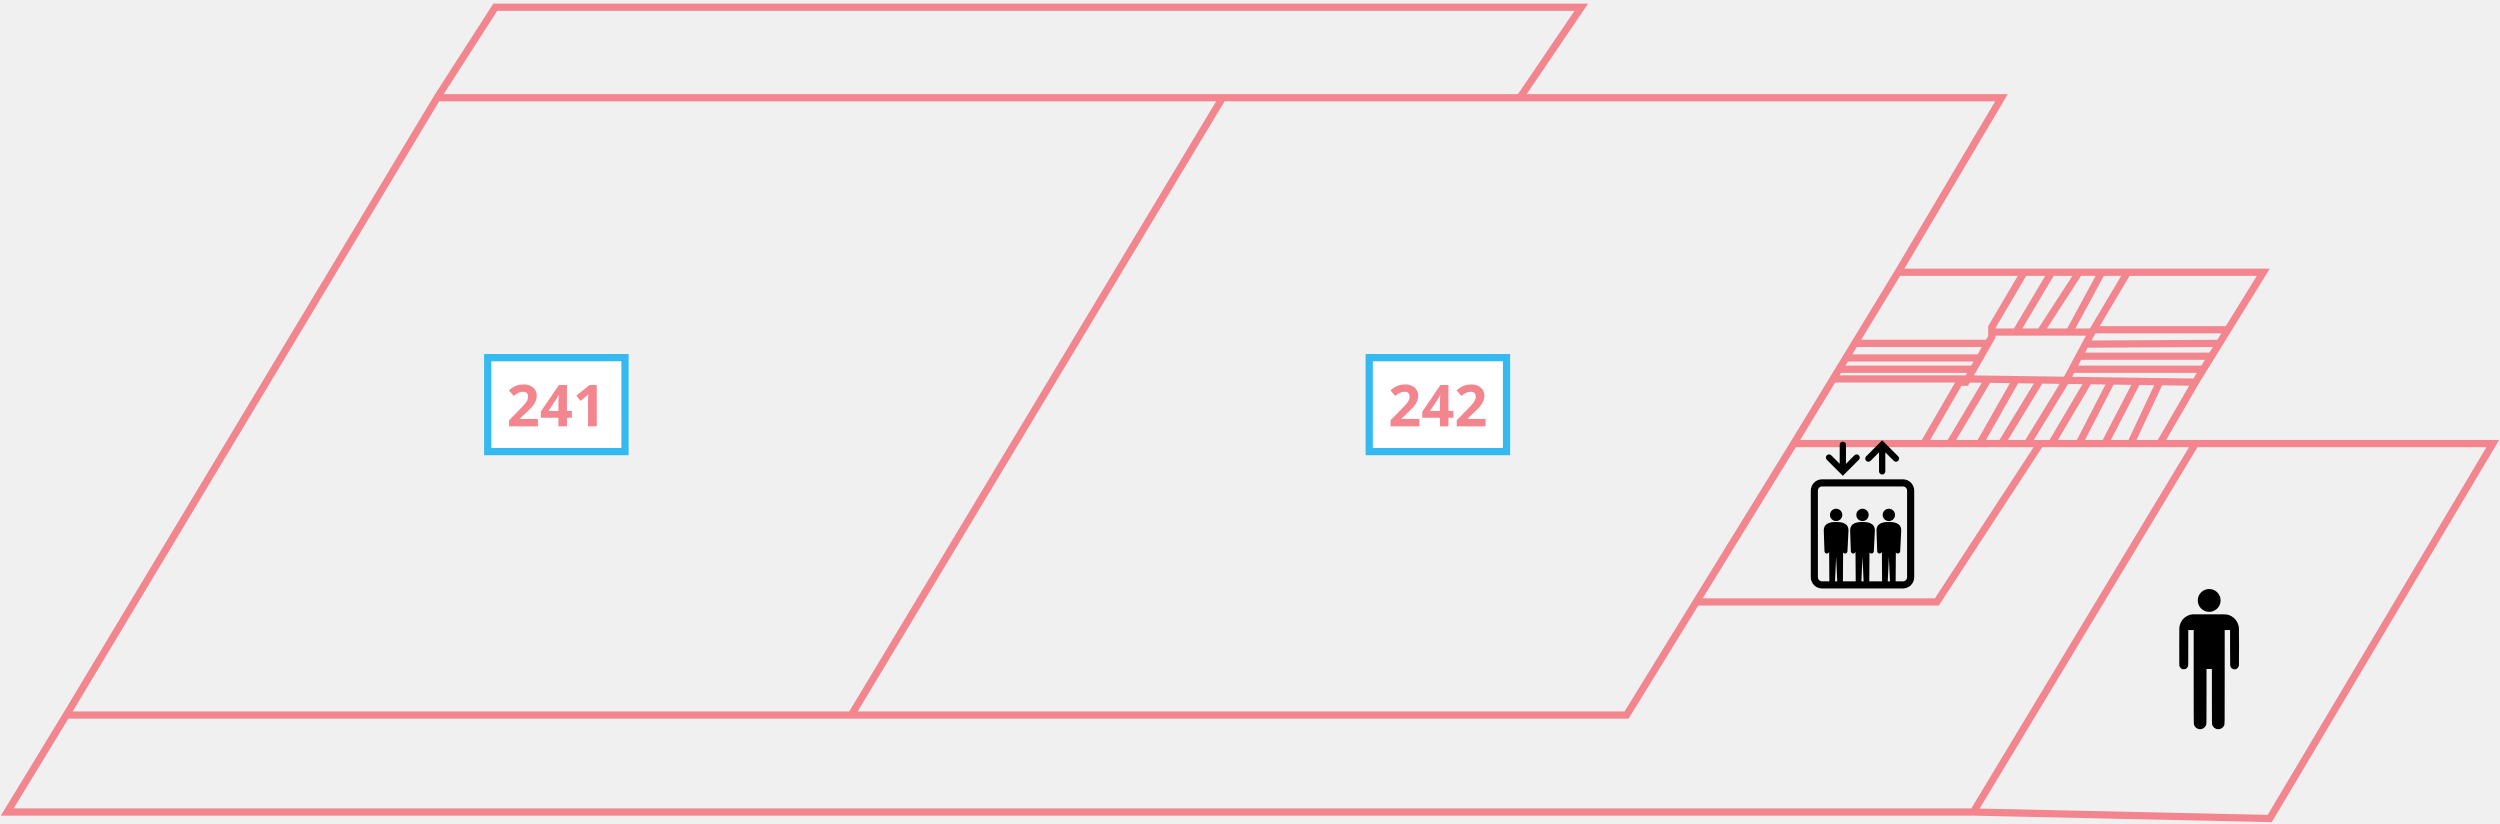
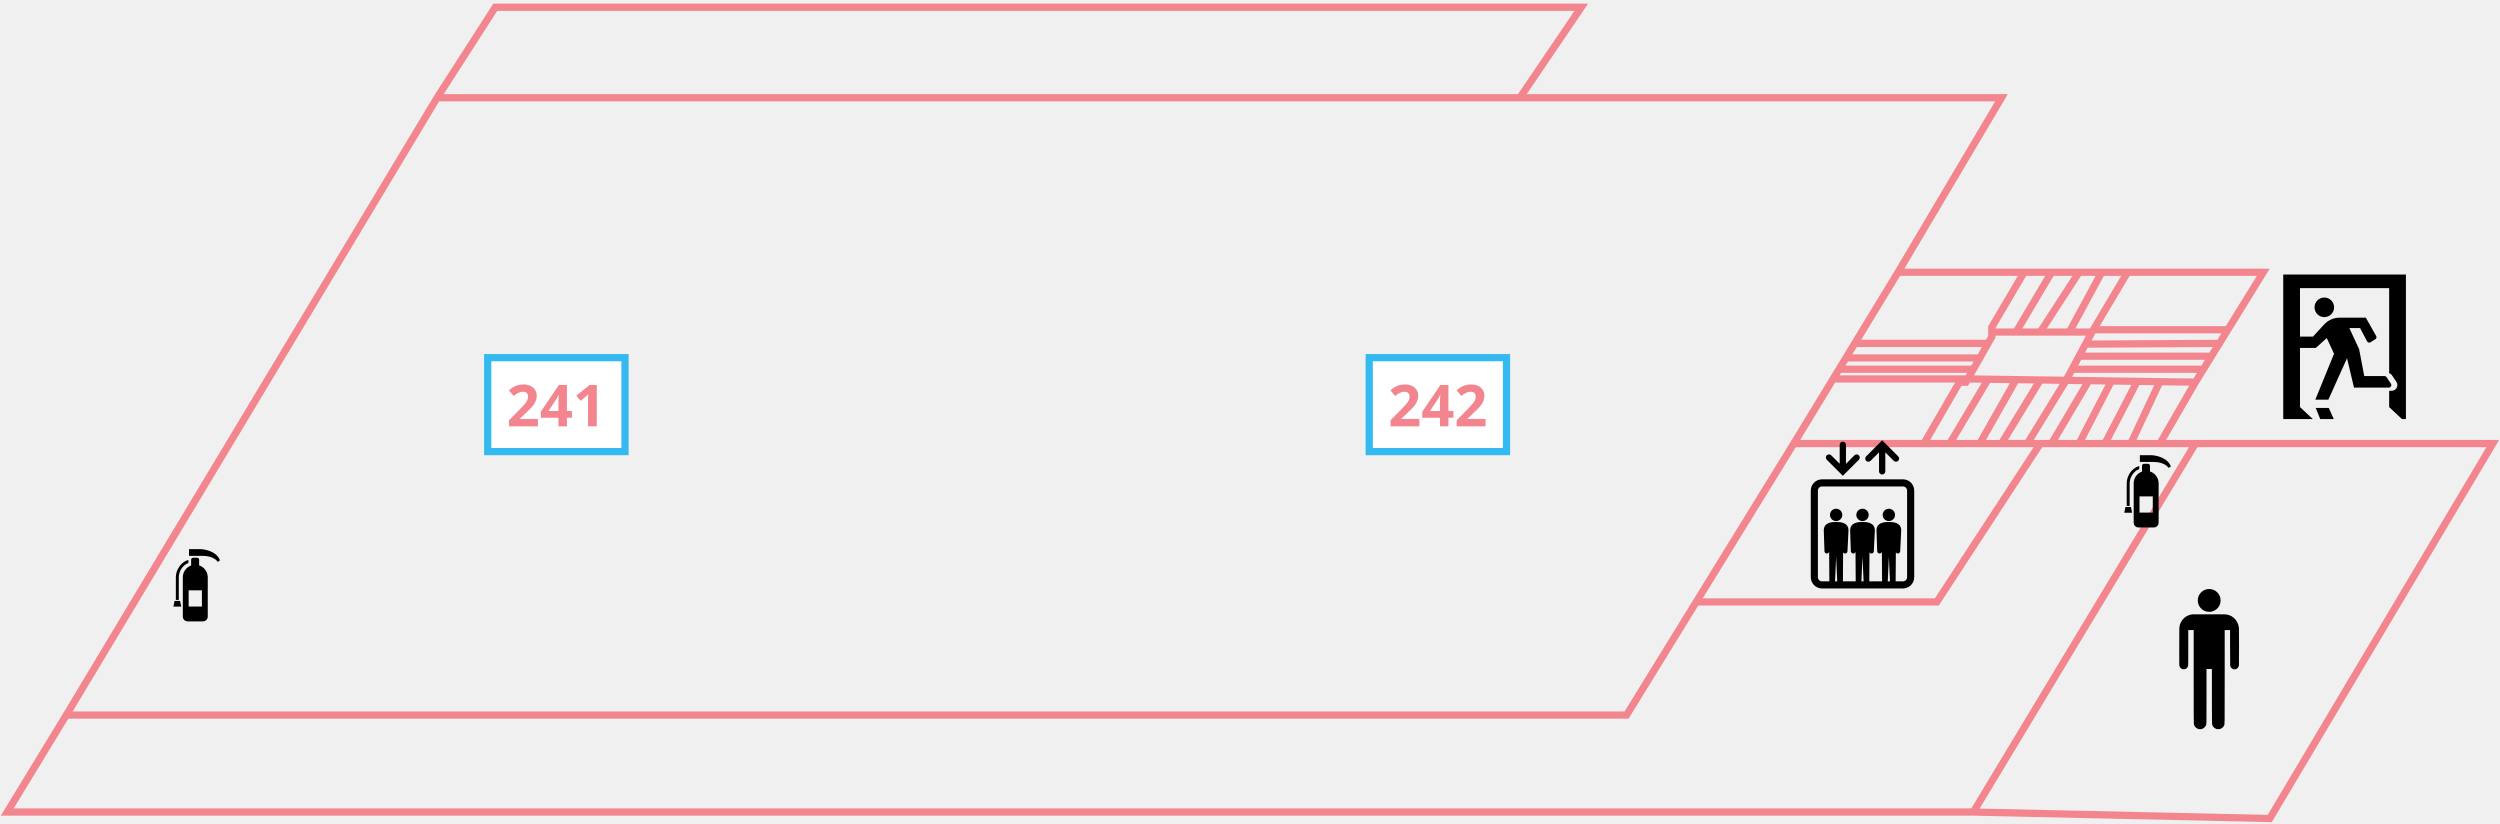
<svg xmlns="http://www.w3.org/2000/svg" width="346" height="114" viewBox="0 0 346 114" fill="none">
-   <path d="M210.352 13.525L218.852 1H68.547L60.495 13.525M210.352 13.525H277.005L262.691 37.681M210.352 13.525H169.198M262.691 37.681H280.137M262.691 37.681L255.475 49.536M298.925 61.39L303.845 52.891M298.925 61.39H294.899M298.925 61.39H303.845M60.495 13.525L9.175 98.966M60.495 13.525H169.198M9.175 98.966L1 112.386H273.107M9.175 98.966H117.816M117.816 98.966H225.114L234.758 83.309M117.816 98.966L169.198 13.525M234.758 83.309H268.059L282.373 61.39M234.758 83.309L248.259 61.39M282.373 61.39H280.584M282.373 61.39H283.939M248.259 61.39H266.269M248.259 61.39L253.705 52.443M266.269 61.39L271.19 52.891H272.085L272.34 52.443M266.269 61.39H269.848M280.137 37.681L275.663 45.286V45.957M280.137 37.681H283.939M275.663 45.957V46.628L275.152 47.523M275.663 45.957H279.018M289.531 45.957H286.399M289.531 45.957L288.636 47.627M289.531 45.957L289.722 45.634M294.451 37.681H313.239L308.327 45.634M294.451 37.681H290.873M294.451 37.681L289.722 45.634M290.873 37.681L286.399 45.957M290.873 37.681H287.741M286.399 45.957H282.373M282.373 45.957L287.741 37.681M282.373 45.957H279.018M287.741 37.681H283.939M279.018 45.957L283.939 37.681M256.875 47.523H275.152M275.152 47.523L274.002 49.536M255.475 49.536H274.002M255.475 49.536L254.522 51.101M274.002 49.536L273.107 51.101M254.522 51.101H273.107M254.522 51.101L253.705 52.443M273.107 51.101L272.34 52.443M253.705 52.443H272.34M272.34 52.443L275.152 52.483M303.845 52.891L298.925 52.821M303.845 52.891L304.95 51.101M269.848 61.39L275.152 52.483M269.848 61.39H274.002M275.152 52.483L279.018 52.538M274.002 61.39L279.018 52.538M274.002 61.39H277.005M279.018 52.538L282.373 52.586M277.005 61.39L282.373 52.586M277.005 61.39H280.584M282.373 52.586L285.952 52.637M280.584 61.39L285.952 52.637M285.952 52.637L289.083 52.681M285.952 52.637L286.774 51.101M283.939 61.39L289.083 52.681M283.939 61.39H287.741M289.083 52.681L292.215 52.726M287.741 61.39L292.215 52.726M287.741 61.39H291.32M292.215 52.726L295.793 52.776M291.32 61.39L295.793 52.776M291.32 61.39H294.899M295.793 52.776L298.925 52.821M294.899 61.39L298.925 52.821M286.774 51.101H304.95M286.774 51.101L287.741 49.297M304.95 51.101L306.065 49.297M287.741 49.297H306.065M287.741 49.297L288.636 47.627M306.065 49.297L307.161 47.523M288.636 47.627L307.161 47.523M307.161 47.523L308.327 45.634M289.722 45.634H308.327M273.107 112.386L314.134 113.281L345 61.39H303.845M273.107 112.386L303.845 61.39" stroke="#F3858E" />
+   <path d="M210.352 13.525L218.852 1H68.547L60.495 13.525M210.352 13.525H277.005L262.691 37.681M210.352 13.525H169.198H60.495M262.691 37.681H280.137M262.691 37.681L255.475 49.536M298.925 61.39L303.845 52.891M298.925 61.39H294.899M298.925 61.39H303.845M60.495 13.525L9.175 98.966M9.175 98.966L1 112.386H273.107M9.175 98.966H117.816H225.114L234.758 83.309M234.758 83.309H268.059L282.373 61.39M234.758 83.309L248.259 61.39M282.373 61.39H280.584M282.373 61.39H283.939M248.259 61.39H266.269M248.259 61.39L253.705 52.443M266.269 61.39L271.19 52.891H272.085L272.34 52.443M266.269 61.39H269.848M280.137 37.681L275.663 45.286V45.957M280.137 37.681H283.939M275.663 45.957V46.628L275.152 47.523M275.663 45.957H279.018M289.531 45.957H286.399M289.531 45.957L288.636 47.627M289.531 45.957L289.722 45.634M294.451 37.681H313.239L308.327 45.634M294.451 37.681H290.873M294.451 37.681L289.722 45.634M290.873 37.681L286.399 45.957M290.873 37.681H287.741M286.399 45.957H282.373M282.373 45.957L287.741 37.681M282.373 45.957H279.018M287.741 37.681H283.939M279.018 45.957L283.939 37.681M256.875 47.523H275.152M275.152 47.523L274.002 49.536M255.475 49.536H274.002M255.475 49.536L254.522 51.101M274.002 49.536L273.107 51.101M254.522 51.101H273.107M254.522 51.101L253.705 52.443M273.107 51.101L272.34 52.443M253.705 52.443H272.34M272.34 52.443L275.152 52.483M303.845 52.891L298.925 52.821M303.845 52.891L304.95 51.101M269.848 61.39L275.152 52.483M269.848 61.39H274.002M275.152 52.483L279.018 52.538M274.002 61.39L279.018 52.538M274.002 61.39H277.005M279.018 52.538L282.373 52.586M277.005 61.39L282.373 52.586M277.005 61.39H280.584M282.373 52.586L285.952 52.637M280.584 61.39L285.952 52.637M285.952 52.637L289.083 52.681M285.952 52.637L286.774 51.101M283.939 61.39L289.083 52.681M283.939 61.39H287.741M289.083 52.681L292.215 52.726M287.741 61.39L292.215 52.726M287.741 61.39H291.32M292.215 52.726L295.793 52.776M291.32 61.39L295.793 52.776M291.32 61.39H294.899M295.793 52.776L298.925 52.821M294.899 61.39L298.925 52.821M286.774 51.101H304.95M286.774 51.101L287.741 49.297M304.95 51.101L306.065 49.297M287.741 49.297H306.065M287.741 49.297L288.636 47.627M306.065 49.297L307.161 47.523M288.636 47.627L307.161 47.523M307.161 47.523L308.327 45.634M289.722 45.634H308.327M273.107 112.386L314.134 113.281L345 61.39H303.845M273.107 112.386L303.845 61.39" stroke="#F3858E" />
  <path d="M254.121 70.408C253.649 70.408 253.267 70.791 253.267 71.263C253.267 71.735 253.649 72.118 254.121 72.118C254.593 72.118 254.976 71.735 254.976 71.263C254.976 70.791 254.593 70.408 254.121 70.408Z" fill="black" />
  <path d="M257.77 70.408C257.298 70.408 256.915 70.791 256.915 71.263C256.915 71.735 257.298 72.118 257.77 72.118C258.242 72.118 258.625 71.735 258.625 71.263C258.625 70.791 258.242 70.408 257.77 70.408Z" fill="black" />
  <path d="M261.418 70.408C260.946 70.408 260.563 70.791 260.563 71.263C260.563 71.735 260.946 72.118 261.418 72.118C261.891 72.118 262.273 71.735 262.273 71.263C262.273 70.791 261.891 70.408 261.418 70.408Z" fill="black" />
  <path d="M263.367 66.339H252.173C251.313 66.339 250.612 67.039 250.612 67.899V79.884C250.612 80.744 251.313 81.444 252.173 81.444H263.367C264.227 81.444 264.927 80.744 264.927 79.884V67.899C264.927 67.039 264.227 66.339 263.367 66.339ZM253.969 80.46L254.121 77.034L254.273 80.46H253.969ZM257.617 80.46L257.77 77.034L257.922 80.46H257.617ZM261.266 80.46L261.419 77.034L261.571 80.46H261.266ZM263.942 79.884C263.942 80.202 263.684 80.46 263.367 80.46H262.357L262.385 76.46C262.448 76.552 262.551 76.614 262.671 76.608C262.854 76.6 262.996 76.444 262.987 76.26L263.129 73.415C263.129 72.296 261.995 72.241 261.419 72.241C260.842 72.241 259.708 72.296 259.708 73.415L259.804 76.26C259.795 76.444 259.936 76.6 260.12 76.608C260.28 76.616 260.414 76.506 260.452 76.356L260.48 80.46H258.708L258.736 76.46C258.799 76.552 258.902 76.614 259.022 76.608C259.205 76.6 259.347 76.444 259.339 76.26L259.48 73.415C259.48 72.296 258.346 72.241 257.77 72.241C257.193 72.241 256.059 72.296 256.059 73.415L256.155 76.26C256.146 76.444 256.287 76.6 256.471 76.608C256.632 76.616 256.765 76.506 256.803 76.356L256.831 80.46H255.06L255.087 76.46C255.15 76.552 255.253 76.614 255.373 76.608C255.557 76.6 255.698 76.444 255.69 76.26L255.831 73.415C255.831 72.296 254.698 72.241 254.121 72.241C253.545 72.241 252.411 72.296 252.411 73.415L252.506 76.26C252.497 76.444 252.639 76.6 252.822 76.608C252.983 76.616 253.116 76.506 253.154 76.356L253.182 80.46H252.173C251.855 80.46 251.597 80.201 251.597 79.884V67.899C251.597 67.582 251.855 67.323 252.173 67.323H263.367C263.684 67.323 263.942 67.582 263.942 67.899V79.884H263.942Z" fill="black" />
  <path d="M258.888 63.776L260.058 62.606V65.236C260.058 65.476 260.252 65.67 260.492 65.67C260.732 65.67 260.927 65.476 260.927 65.236V62.606L262.096 63.776C262.182 63.86 262.292 63.903 262.403 63.903C262.515 63.903 262.626 63.86 262.711 63.776C262.881 63.606 262.881 63.331 262.711 63.161L260.799 61.25L260.492 60.943L260.185 61.25L258.274 63.161C258.104 63.331 258.104 63.606 258.274 63.776C258.443 63.945 258.719 63.945 258.888 63.776Z" fill="black" />
  <path d="M254.741 65.542C254.741 65.542 254.741 65.542 254.741 65.542L255.048 65.849L255.355 65.542C255.355 65.542 255.355 65.542 255.355 65.542L257.266 63.63C257.436 63.461 257.436 63.185 257.266 63.016C257.097 62.846 256.822 62.846 256.652 63.016L255.483 64.186V61.556C255.483 61.316 255.288 61.122 255.048 61.122C254.808 61.122 254.614 61.316 254.614 61.556V64.186L253.444 63.016C253.274 62.846 252.999 62.846 252.829 63.016C252.66 63.185 252.66 63.461 252.829 63.63L254.741 65.542Z" fill="black" />
  <path d="M305.491 81.541C305.134 81.606 304.846 81.761 304.601 82.02C304.003 82.651 304.032 83.653 304.666 84.249C305.065 84.626 305.627 84.766 306.17 84.625C306.335 84.582 306.596 84.448 306.741 84.331C307.236 83.935 307.445 83.274 307.269 82.665C307.125 82.166 306.751 81.773 306.267 81.608C306.018 81.523 305.727 81.499 305.491 81.541Z" fill="black" />
  <path d="M303.471 85.022C303.212 85.04 302.985 85.104 302.741 85.225C302.104 85.544 301.687 86.165 301.622 86.891C301.609 87.019 301.606 87.851 301.609 89.584L301.614 92.093L301.647 92.192C301.71 92.374 301.832 92.515 301.995 92.589C302.057 92.619 302.095 92.624 302.236 92.624C302.389 92.624 302.41 92.621 302.493 92.58C302.665 92.495 302.791 92.33 302.838 92.128C302.853 92.066 302.857 91.516 302.857 89.626V87.204H303.233H303.608V93.658C303.608 99.278 303.611 100.127 303.631 100.22C303.715 100.626 304.081 100.923 304.496 100.925C304.616 100.925 304.799 100.878 304.916 100.816C305.053 100.743 305.212 100.579 305.282 100.44C305.388 100.221 305.382 100.517 305.382 96.349V92.586H305.753H306.125V96.357C306.126 100.511 306.118 100.224 306.223 100.434C306.323 100.637 306.496 100.788 306.728 100.876C306.816 100.91 306.852 100.916 307.011 100.916C307.171 100.916 307.207 100.91 307.295 100.876C307.527 100.788 307.7 100.637 307.798 100.437C307.906 100.218 307.898 100.797 307.898 93.658V87.204H308.27H308.641V89.611C308.641 91.276 308.646 92.048 308.658 92.11C308.697 92.324 308.819 92.492 309.002 92.582C309.11 92.636 309.125 92.639 309.254 92.638C309.357 92.638 309.412 92.629 309.472 92.606C309.687 92.519 309.831 92.324 309.869 92.061C309.889 91.917 309.889 87.166 309.869 86.931C309.788 86.006 309.148 85.26 308.27 85.063C308.173 85.042 308.059 85.031 307.876 85.027C307.413 85.016 303.62 85.011 303.471 85.022Z" fill="black" />
  <rect x="67.5" y="49.5" width="19" height="13" fill="white" stroke="#34B9F0" />
  <path d="M74.445 59H70.453V58.16L71.885 56.712C72.173 56.413 72.405 56.165 72.581 55.968C72.757 55.765 72.885 55.584 72.965 55.424C73.045 55.259 73.085 55.083 73.085 54.896C73.085 54.667 73.021 54.496 72.893 54.384C72.77 54.272 72.602 54.216 72.389 54.216C72.17 54.216 71.957 54.267 71.749 54.368C71.541 54.469 71.322 54.613 71.093 54.8L70.437 54.024C70.602 53.88 70.775 53.747 70.957 53.624C71.144 53.501 71.357 53.403 71.597 53.328C71.842 53.248 72.135 53.208 72.477 53.208C72.85 53.208 73.17 53.277 73.437 53.416C73.709 53.549 73.917 53.733 74.061 53.968C74.21 54.197 74.285 54.459 74.285 54.752C74.285 54.992 74.248 55.213 74.173 55.416C74.103 55.619 73.999 55.816 73.861 56.008C73.728 56.195 73.562 56.389 73.365 56.592C73.168 56.789 72.944 57.005 72.693 57.24L71.957 57.928V57.984H74.445V59ZM79.151 57.816H78.463V59H77.287V57.816H74.847V56.976L77.351 53.288H78.463V56.88H79.151V57.816ZM77.287 55.912C77.287 55.821 77.287 55.715 77.287 55.592C77.292 55.464 77.298 55.339 77.303 55.216C77.308 55.088 77.314 54.976 77.319 54.88C77.324 54.779 77.33 54.709 77.335 54.672H77.303C77.255 54.779 77.204 54.883 77.151 54.984C77.098 55.085 77.034 55.189 76.959 55.296L75.911 56.88H77.287V55.912ZM82.593 59H81.385V55.696C81.385 55.605 81.385 55.493 81.385 55.36C81.39 55.227 81.396 55.088 81.401 54.944C81.406 54.8 81.412 54.672 81.417 54.56C81.39 54.592 81.332 54.651 81.241 54.736C81.156 54.816 81.076 54.888 81.001 54.952L80.345 55.48L79.761 54.752L81.601 53.288H82.593V59Z" fill="#F3858E" />
  <rect x="189.5" y="49.5" width="19" height="13" fill="white" stroke="#34B9F0" />
  <path d="M196.445 59H192.453V58.16L193.885 56.712C194.173 56.413 194.405 56.165 194.581 55.968C194.757 55.765 194.885 55.584 194.965 55.424C195.045 55.259 195.085 55.083 195.085 54.896C195.085 54.667 195.021 54.496 194.893 54.384C194.77 54.272 194.602 54.216 194.389 54.216C194.17 54.216 193.957 54.267 193.749 54.368C193.541 54.469 193.322 54.613 193.093 54.8L192.437 54.024C192.602 53.88 192.775 53.747 192.957 53.624C193.143 53.501 193.357 53.403 193.597 53.328C193.842 53.248 194.135 53.208 194.477 53.208C194.85 53.208 195.17 53.277 195.437 53.416C195.709 53.549 195.917 53.733 196.061 53.968C196.21 54.197 196.285 54.459 196.285 54.752C196.285 54.992 196.247 55.213 196.173 55.416C196.103 55.619 195.999 55.816 195.861 56.008C195.727 56.195 195.562 56.389 195.365 56.592C195.167 56.789 194.943 57.005 194.693 57.24L193.957 57.928V57.984H196.445V59ZM201.151 57.816H200.463V59H199.287V57.816H196.847V56.976L199.351 53.288H200.463V56.88H201.151V57.816ZM199.287 55.912C199.287 55.821 199.287 55.715 199.287 55.592C199.292 55.464 199.298 55.339 199.303 55.216C199.308 55.088 199.314 54.976 199.319 54.88C199.324 54.779 199.33 54.709 199.335 54.672H199.303C199.255 54.779 199.204 54.883 199.151 54.984C199.098 55.085 199.034 55.189 198.959 55.296L197.911 56.88H199.287V55.912ZM205.601 59H201.609V58.16L203.041 56.712C203.329 56.413 203.561 56.165 203.737 55.968C203.913 55.765 204.041 55.584 204.121 55.424C204.201 55.259 204.241 55.083 204.241 54.896C204.241 54.667 204.177 54.496 204.049 54.384C203.926 54.272 203.758 54.216 203.545 54.216C203.326 54.216 203.113 54.267 202.905 54.368C202.697 54.469 202.478 54.613 202.249 54.8L201.593 54.024C201.758 53.88 201.932 53.747 202.113 53.624C202.3 53.501 202.513 53.403 202.753 53.328C202.998 53.248 203.292 53.208 203.633 53.208C204.006 53.208 204.326 53.277 204.593 53.416C204.865 53.549 205.073 53.733 205.217 53.968C205.366 54.197 205.441 54.459 205.441 54.752C205.441 54.992 205.404 55.213 205.329 55.416C205.26 55.619 205.156 55.816 205.017 56.008C204.884 56.195 204.718 56.389 204.521 56.592C204.324 56.789 204.1 57.005 203.849 57.24L203.113 57.928V57.984H205.601V59Z" fill="#F3858E" />
+   <path d="M27.75 76C27.44 76 26.157 76 26.157 76V76.929C26.157 76.929 27.042 76.929 27.971 76.929C29.697 76.929 30.14 77.77 30.14 77.77C30.14 77.77 30.14 77.77 30.449 77.549C29.918 76.177 28.06 76 27.75 76Z" fill="black" />
+   <path d="M24.157 83.167L24 83.958H25.08L24.923 83.167H24.157Z" fill="black" />
+   <path d="M27.559 78.251V77.475C27.559 77.317 27.431 77.189 27.272 77.189H26.739C26.58 77.189 26.453 77.317 26.453 77.475V78.267C25.782 78.503 25.302 79.142 25.302 79.894V85.336C25.302 85.703 25.599 86 25.966 86H28.09C28.456 86 28.753 85.703 28.753 85.336V79.894C28.753 79.126 28.252 78.475 27.559 78.251ZM27.946 83.942H26.109V81.698H27.946V83.942Z" fill="black" />
+   <path d="M24.745 79.925C24.745 79.169 25.132 78.476 25.746 78.074L25.748 78.073L25.748 78.073C25.751 78.07 25.875 77.992 26.071 77.926V77.5C25.747 77.587 25.542 77.72 25.523 77.733C25.522 77.733 25.522 77.733 25.522 77.733C25.522 77.733 25.52 77.734 25.52 77.735L25.52 77.735C24.794 78.212 24.337 79.03 24.337 79.925V83.027H24.745V79.925ZM25.751 78.071L25.749 78.073L25.749 78.073L25.751 78.071Z" fill="black" />
+   <path d="M297.75 63C297.44 63 296.157 63 296.157 63V63.929C296.157 63.929 297.042 63.929 297.971 63.929C299.697 63.929 300.14 64.77 300.14 64.77C300.14 64.77 300.14 64.77 300.449 64.549C299.918 63.177 298.06 63 297.75 63Z" fill="black" />
+   <path d="M294.157 70.167L294 70.958H295.08L294.923 70.167H294.157Z" fill="black" />
+   <path d="M297.559 65.251V64.475C297.559 64.317 297.431 64.189 297.272 64.189H296.739C296.58 64.189 296.453 64.317 296.453 64.475V65.267C295.782 65.503 295.302 66.142 295.302 66.894V72.336C295.302 72.703 295.599 73 295.966 73H298.09C298.456 73 298.753 72.703 298.753 72.336V66.894C298.753 66.126 298.252 65.475 297.559 65.251ZM297.946 70.942H296.109V68.698H297.946V70.942Z" fill="black" />
+   <path d="M294.745 66.925C294.745 66.169 295.132 65.476 295.746 65.074L295.748 65.073L295.748 65.073C295.751 65.07 295.875 64.992 296.071 64.926V64.5C295.747 64.587 295.542 64.72 295.522 64.733C295.522 64.733 295.522 64.733 295.522 64.733C295.522 64.733 295.52 64.734 295.52 64.735L295.52 64.735C294.794 65.212 294.337 66.03 294.337 66.925V70.027H294.745V66.925ZM295.751 65.071L295.749 65.073L295.749 65.073L295.751 65.071Z" fill="black" />
+   <path d="M320.33 42.534C320.33 43.282 320.94 43.889 321.685 43.889C322.434 43.889 323.041 43.282 323.041 42.534C323.041 41.788 322.434 41.178 321.685 41.178C320.94 41.178 320.33 41.788 320.33 42.534Z" fill="black" />
+   <path d="M321 56.46L320.502 56.458L320.503 56.46H320.496L321.119 57.995H322.99L322.302 56.46H321Z" fill="black" />
+   <path d="M316.059 38H316.007H316V57.927V57.988V57.995H318.357L320.082 58L320.076 57.995H320.086L318.318 56.338V48.158H320.503L321.682 47.095L322.025 46.788L323.031 48.955L321.15 53.573L320.439 55.311H320.442L320.439 55.318H322.245L323.687 52.11L324.829 49.583L325.792 53.641H330.611C330.889 53.641 331.055 53.336 330.902 53.105L330.306 52.204C330.292 52.187 330.279 52.174 330.265 52.157C330.201 52.089 330.113 52.048 330.018 52.048H327.212L326.504 48.331L325.546 46.261L325.152 45.404H326.633L327.605 47.24C327.666 47.355 327.785 47.416 327.9 47.416C327.961 47.416 328.022 47.399 328.076 47.366L328.75 46.949C328.9 46.854 328.95 46.657 328.862 46.505L327.429 43.964H323.81C322.99 43.964 322.211 44.306 321.659 44.909L320.117 46.586H318.318V39.877H330.627H330.658V51.648C330.824 51.703 330.97 51.811 331.068 51.96L331.665 52.858C331.824 53.102 331.841 53.41 331.702 53.668C331.563 53.925 331.299 54.085 331.007 54.085H330.658V56.338L332.43 57.995H332.979V38H316.059Z" fill="black" />
</svg>
